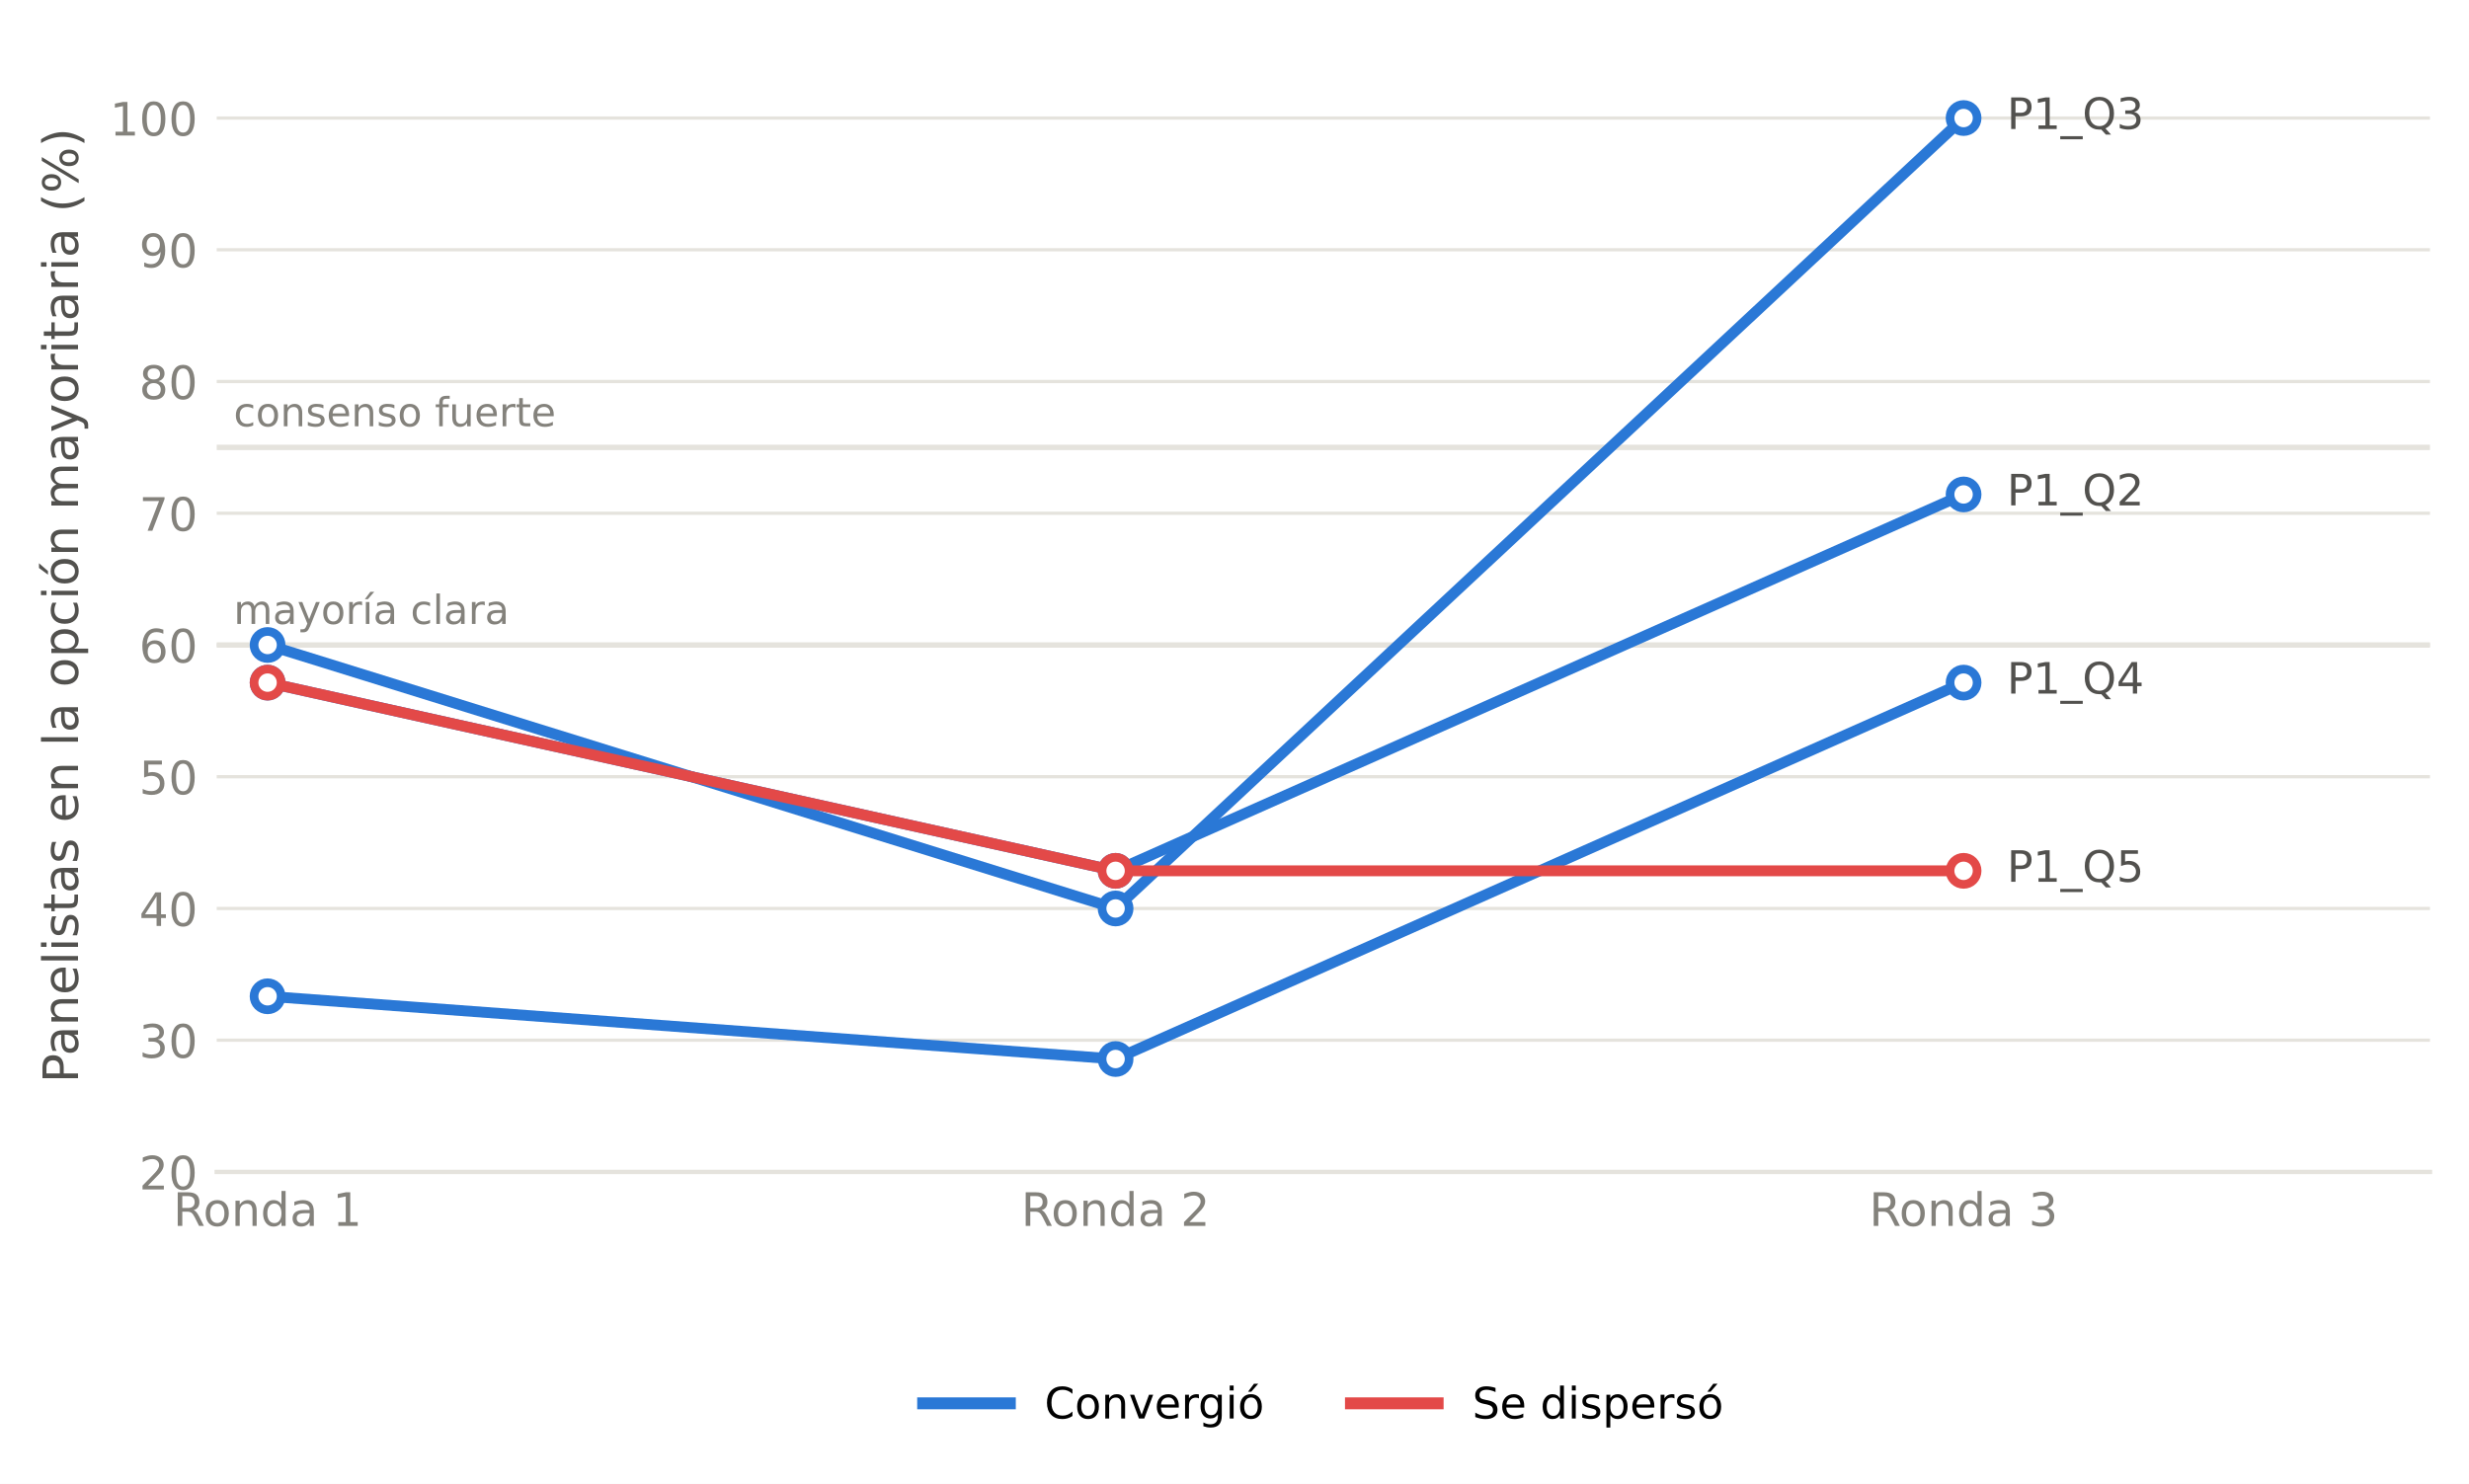
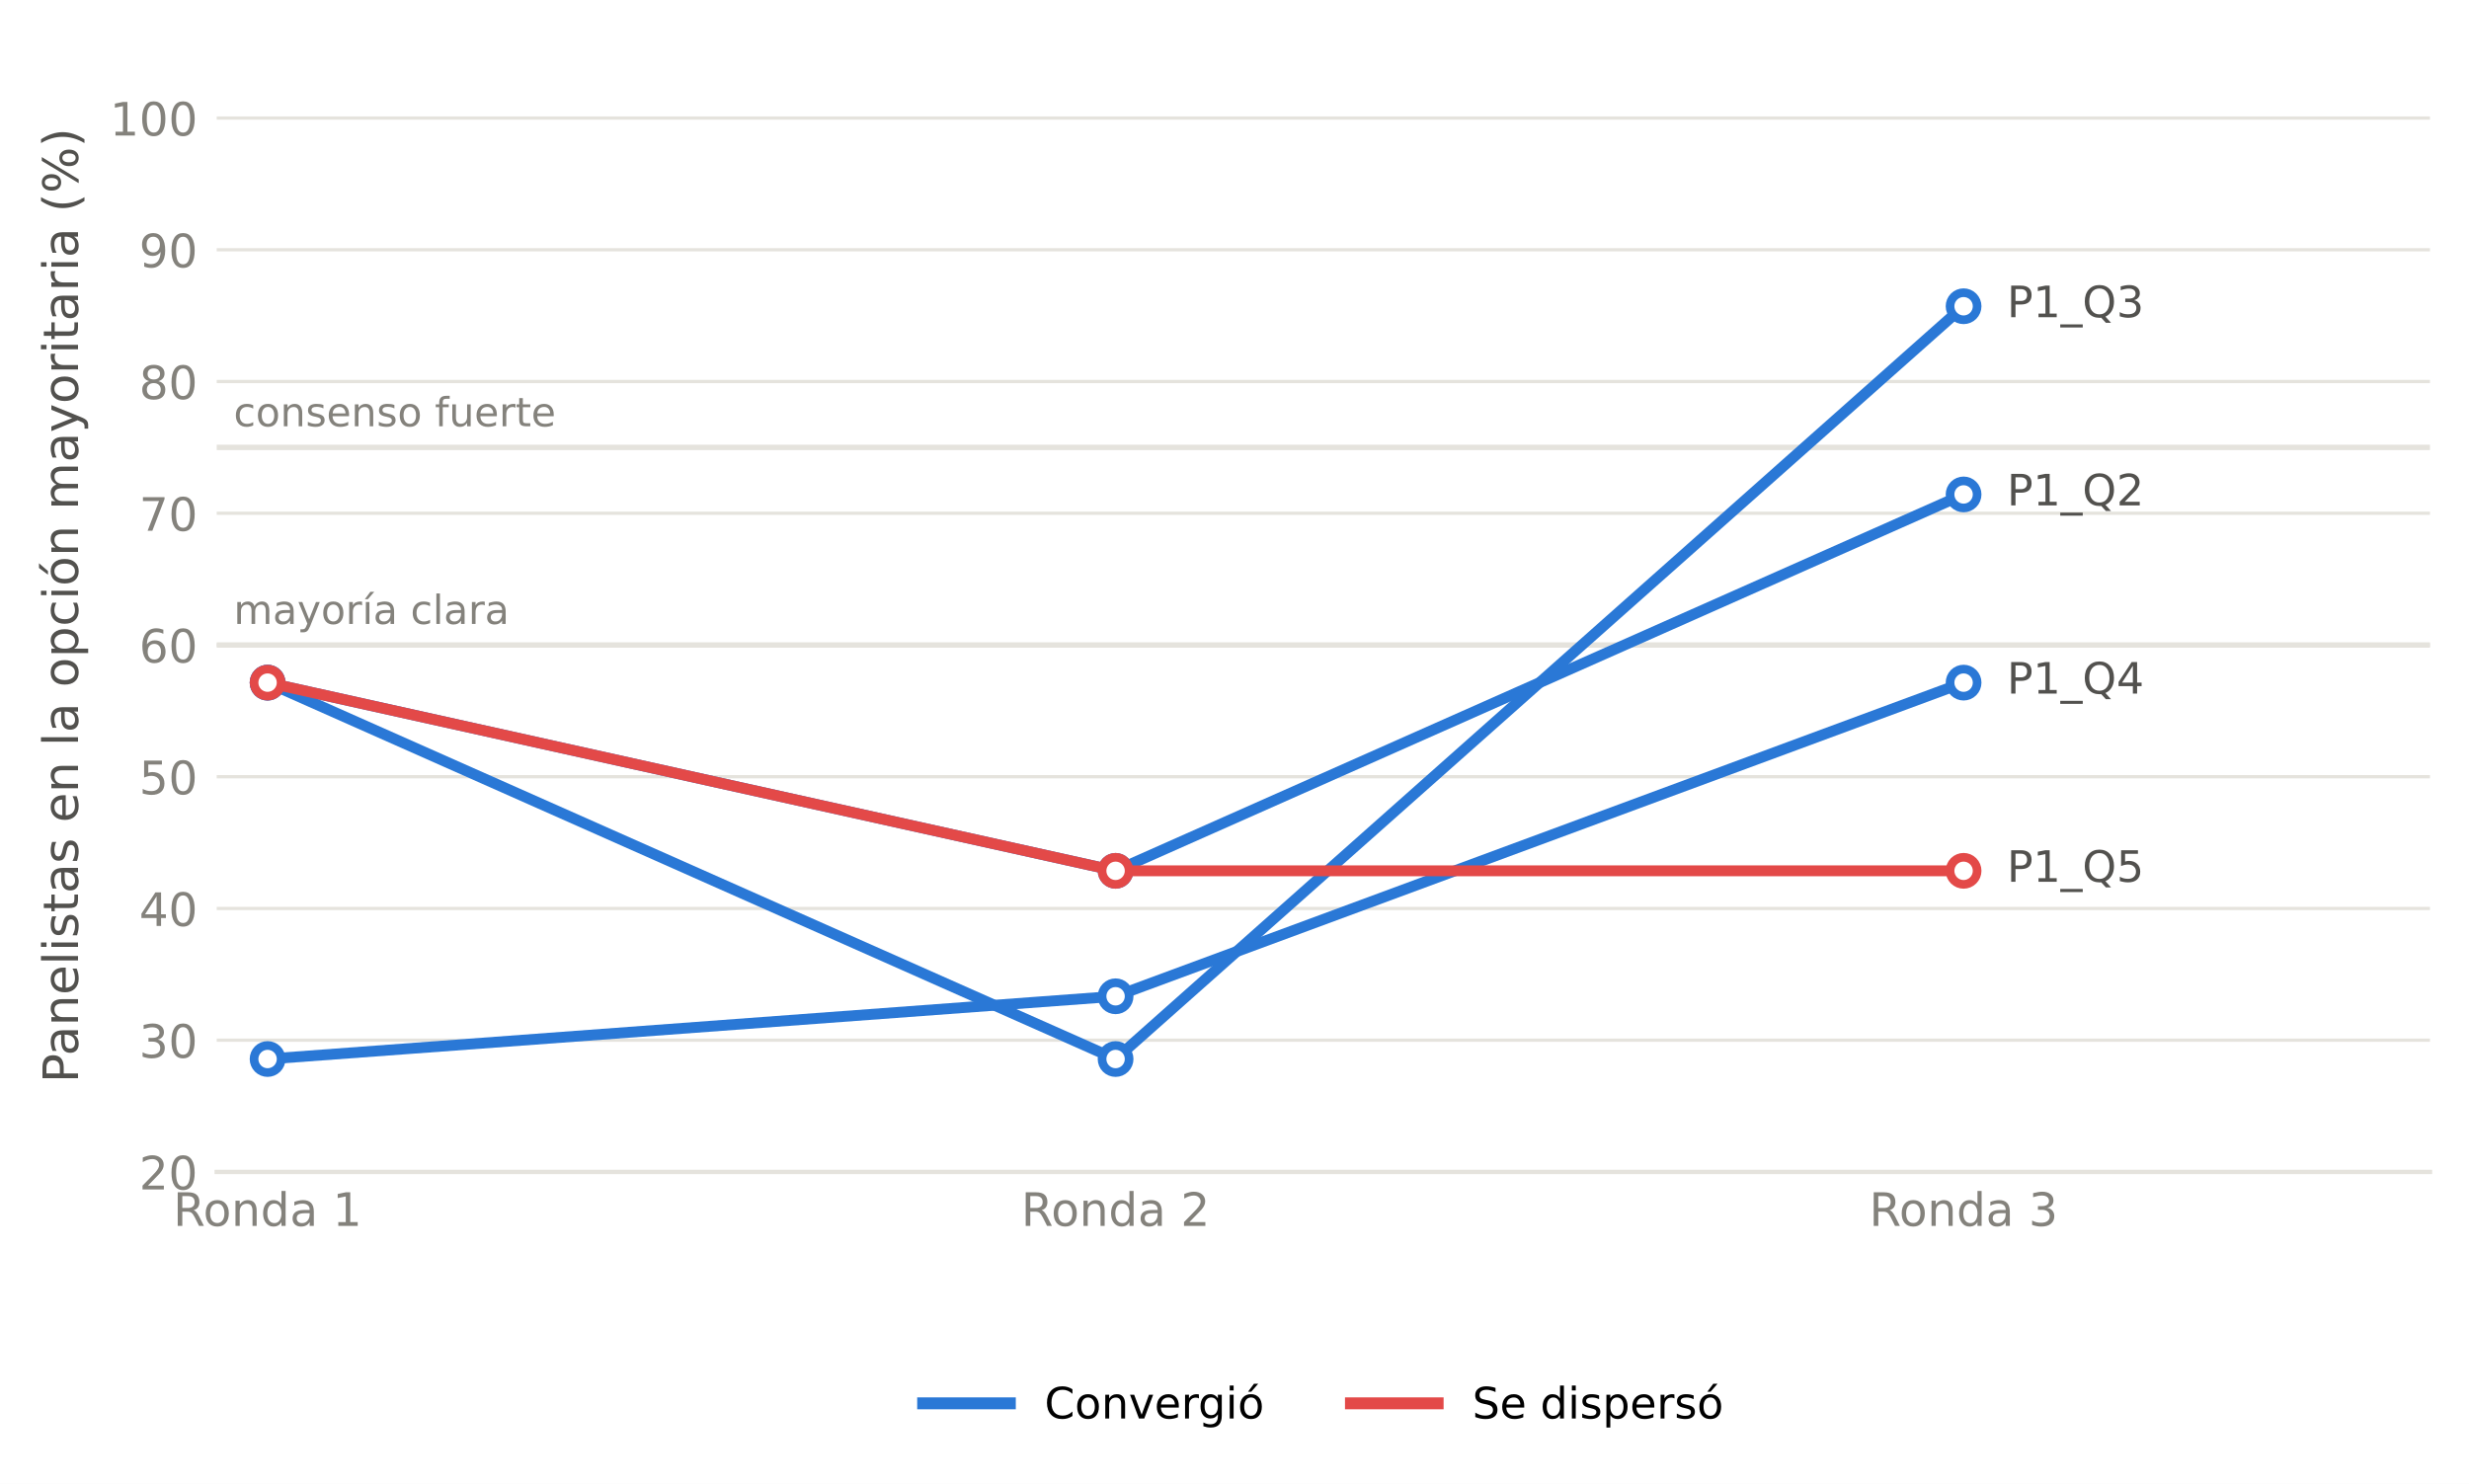
<svg xmlns="http://www.w3.org/2000/svg" xmlns:xlink="http://www.w3.org/1999/xlink" width="455.675pt" height="273.921pt" viewBox="0 0 455.675 273.921" version="1.1">
  <defs>
    <style type="text/css">*{stroke-linejoin: round; stroke-linecap: butt}</style>
  </defs>
  <g id="figure_1">
    <g id="patch_1">
      <path d="M 0 273.921  L 455.675 273.921  L 455.675 0  L 0 0  z " style="fill: #ffffff" />
    </g>
    <g id="axes_1">
      <g id="patch_2">
        <path d="M 39.995 216.344  L 448.475 216.344  L 448.475 7.2  L 39.995 7.2  z " style="fill: #ffffff" />
      </g>
      <g id="line2d_1">
-         <path d="M 39.995 82.589  L 448.475 82.589  " clip-path="url(#p8f356ba687)" style="fill: none; stroke: #e5e3dd; stroke-linecap: square" />
+         <path d="M 39.995 82.589  L 448.475 82.589  " clip-path="url(#p4492c19e31)" style="fill: none; stroke: #e5e3dd; stroke-linecap: square" />
      </g>
      <g id="line2d_2">
-         <path d="M 39.995 119.068  L 448.475 119.068  " clip-path="url(#p8f356ba687)" style="fill: none; stroke: #e5e3dd; stroke-linecap: square" />
+         <path d="M 39.995 119.068  L 448.475 119.068  " clip-path="url(#p4492c19e31)" style="fill: none; stroke: #e5e3dd; stroke-linecap: square" />
      </g>
      <g id="matplotlib.axis_1">
        <g id="xtick_1">
          <g id="line2d_3" />
          <g id="text_1">
            <text style="font-size: 8.5px; font-family: 'DejaVu Sans', 'Helvetica', 'Arial', sans-serif; text-anchor: middle; fill: #84827c" x="49.385" y="226.303" transform="rotate(-0 49.38503 226.3025)">Ronda 1</text>
          </g>
        </g>
        <g id="xtick_2">
          <g id="line2d_4" />
          <g id="text_2">
            <text style="font-size: 8.5px; font-family: 'DejaVu Sans', 'Helvetica', 'Arial', sans-serif; text-anchor: middle; fill: #84827c" x="205.891" y="226.303" transform="rotate(-0 205.8908 226.3025)">Ronda 2</text>
          </g>
        </g>
        <g id="xtick_3">
          <g id="line2d_5" />
          <g id="text_3">
            <text style="font-size: 8.5px; font-family: 'DejaVu Sans', 'Helvetica', 'Arial', sans-serif; text-anchor: middle; fill: #84827c" x="362.397" y="226.303" transform="rotate(-0 362.3965 226.3025)">Ronda 3</text>
          </g>
        </g>
      </g>
      <g id="matplotlib.axis_2">
        <g id="ytick_1">
          <g id="line2d_6">
-             <path d="M 39.995 216.344  L 448.475 216.344  " clip-path="url(#p8f356ba687)" style="fill: none; stroke: #e5e3dd; stroke-width: 0.6; stroke-linecap: square" />
+             <path d="M 39.995 216.344  L 448.475 216.344  " clip-path="url(#p4492c19e31)" style="fill: none; stroke: #e5e3dd; stroke-width: 0.6; stroke-linecap: square" />
          </g>
          <g id="line2d_7" />
          <g id="text_4">
            <text style="font-size: 8.5px; font-family: 'DejaVu Sans', 'Helvetica', 'Arial', sans-serif; text-anchor: end; fill: #84827c" x="36.495" y="219.573" transform="rotate(-0 36.49469 219.5732)">20</text>
          </g>
        </g>
        <g id="ytick_2">
          <g id="line2d_8">
-             <path d="M 39.995 192.025  L 448.475 192.025  " clip-path="url(#p8f356ba687)" style="fill: none; stroke: #e5e3dd; stroke-width: 0.6; stroke-linecap: square" />
+             <path d="M 39.995 192.025  L 448.475 192.025  " clip-path="url(#p4492c19e31)" style="fill: none; stroke: #e5e3dd; stroke-width: 0.6; stroke-linecap: square" />
          </g>
          <g id="line2d_9" />
          <g id="text_5">
            <text style="font-size: 8.5px; font-family: 'DejaVu Sans', 'Helvetica', 'Arial', sans-serif; text-anchor: end; fill: #84827c" x="36.495" y="195.254" transform="rotate(-0 36.49469 195.2541)">30</text>
          </g>
        </g>
        <g id="ytick_3">
          <g id="line2d_10">
-             <path d="M 39.995 167.706  L 448.475 167.706  " clip-path="url(#p8f356ba687)" style="fill: none; stroke: #e5e3dd; stroke-width: 0.6; stroke-linecap: square" />
+             <path d="M 39.995 167.706  L 448.475 167.706  " clip-path="url(#p4492c19e31)" style="fill: none; stroke: #e5e3dd; stroke-width: 0.6; stroke-linecap: square" />
          </g>
          <g id="line2d_11" />
          <g id="text_6">
            <text style="font-size: 8.5px; font-family: 'DejaVu Sans', 'Helvetica', 'Arial', sans-serif; text-anchor: end; fill: #84827c" x="36.495" y="170.935" transform="rotate(-0 36.49469 170.9351)">40</text>
          </g>
        </g>
        <g id="ytick_4">
          <g id="line2d_12">
-             <path d="M 39.995 143.387  L 448.475 143.387  " clip-path="url(#p8f356ba687)" style="fill: none; stroke: #e5e3dd; stroke-width: 0.6; stroke-linecap: square" />
+             <path d="M 39.995 143.387  L 448.475 143.387  " clip-path="url(#p4492c19e31)" style="fill: none; stroke: #e5e3dd; stroke-width: 0.6; stroke-linecap: square" />
          </g>
          <g id="line2d_13" />
          <g id="text_7">
            <text style="font-size: 8.5px; font-family: 'DejaVu Sans', 'Helvetica', 'Arial', sans-serif; text-anchor: end; fill: #84827c" x="36.495" y="146.616" transform="rotate(-0 36.49469 146.616)">50</text>
          </g>
        </g>
        <g id="ytick_5">
          <g id="line2d_14">
-             <path d="M 39.995 119.068  L 448.475 119.068  " clip-path="url(#p8f356ba687)" style="fill: none; stroke: #e5e3dd; stroke-width: 0.6; stroke-linecap: square" />
+             <path d="M 39.995 119.068  L 448.475 119.068  " clip-path="url(#p4492c19e31)" style="fill: none; stroke: #e5e3dd; stroke-width: 0.6; stroke-linecap: square" />
          </g>
          <g id="line2d_15" />
          <g id="text_8">
            <text style="font-size: 8.5px; font-family: 'DejaVu Sans', 'Helvetica', 'Arial', sans-serif; text-anchor: end; fill: #84827c" x="36.495" y="122.297" transform="rotate(-0 36.49469 122.297)">60</text>
          </g>
        </g>
        <g id="ytick_6">
          <g id="line2d_16">
-             <path d="M 39.995 94.749  L 448.475 94.749  " clip-path="url(#p8f356ba687)" style="fill: none; stroke: #e5e3dd; stroke-width: 0.6; stroke-linecap: square" />
+             <path d="M 39.995 94.749  L 448.475 94.749  " clip-path="url(#p4492c19e31)" style="fill: none; stroke: #e5e3dd; stroke-width: 0.6; stroke-linecap: square" />
          </g>
          <g id="line2d_17" />
          <g id="text_9">
            <text style="font-size: 8.5px; font-family: 'DejaVu Sans', 'Helvetica', 'Arial', sans-serif; text-anchor: end; fill: #84827c" x="36.495" y="97.978" transform="rotate(-0 36.49469 97.97792)">70</text>
          </g>
        </g>
        <g id="ytick_7">
          <g id="line2d_18">
-             <path d="M 39.995 70.43  L 448.475 70.43  " clip-path="url(#p8f356ba687)" style="fill: none; stroke: #e5e3dd; stroke-width: 0.6; stroke-linecap: square" />
+             <path d="M 39.995 70.43  L 448.475 70.43  " clip-path="url(#p4492c19e31)" style="fill: none; stroke: #e5e3dd; stroke-width: 0.6; stroke-linecap: square" />
          </g>
          <g id="line2d_19" />
          <g id="text_10">
            <text style="font-size: 8.5px; font-family: 'DejaVu Sans', 'Helvetica', 'Arial', sans-serif; text-anchor: end; fill: #84827c" x="36.495" y="73.659" transform="rotate(-0 36.49469 73.65887)">80</text>
          </g>
        </g>
        <g id="ytick_8">
          <g id="line2d_20">
-             <path d="M 39.995 46.11  L 448.475 46.11  " clip-path="url(#p8f356ba687)" style="fill: none; stroke: #e5e3dd; stroke-width: 0.6; stroke-linecap: square" />
+             <path d="M 39.995 46.11  L 448.475 46.11  " clip-path="url(#p4492c19e31)" style="fill: none; stroke: #e5e3dd; stroke-width: 0.6; stroke-linecap: square" />
          </g>
          <g id="line2d_21" />
          <g id="text_11">
            <text style="font-size: 8.5px; font-family: 'DejaVu Sans', 'Helvetica', 'Arial', sans-serif; text-anchor: end; fill: #84827c" x="36.495" y="49.34" transform="rotate(-0 36.49469 49.33982)">90</text>
          </g>
        </g>
        <g id="ytick_9">
          <g id="line2d_22">
-             <path d="M 39.995 21.791  L 448.475 21.791  " clip-path="url(#p8f356ba687)" style="fill: none; stroke: #e5e3dd; stroke-width: 0.6; stroke-linecap: square" />
+             <path d="M 39.995 21.791  L 448.475 21.791  " clip-path="url(#p4492c19e31)" style="fill: none; stroke: #e5e3dd; stroke-width: 0.6; stroke-linecap: square" />
          </g>
          <g id="line2d_23" />
          <g id="text_12">
            <text style="font-size: 8.5px; font-family: 'DejaVu Sans', 'Helvetica', 'Arial', sans-serif; text-anchor: end; fill: #84827c" x="36.495" y="25.021" transform="rotate(-0 36.49469 25.02077)">100</text>
          </g>
        </g>
        <g id="text_13">
          <text style="font-size: 9px; font-family: 'DejaVu Sans', 'Helvetica', 'Arial', sans-serif; text-anchor: middle; fill: #52514e" x="14.399" y="111.772" transform="rotate(-90 14.39859 111.7719)">Panelistas en la opción mayoritaria (%)</text>
        </g>
      </g>
      <g id="patch_3">
        <path d="M 39.995 216.344  L 448.475 216.344  " style="fill: none; stroke: #e5e3dd; stroke-width: 0.8; stroke-linejoin: miter; stroke-linecap: square" />
      </g>
      <g id="line2d_24">
-         <path d="M 49.385 126.016  L 205.891 160.757  L 362.397 91.274  " clip-path="url(#p8f356ba687)" style="fill: none; stroke: #2a78d6; stroke-width: 2; stroke-linecap: square" />
+         <path d="M 49.385 126.016  L 205.891 160.757  L 362.397 91.274  " clip-path="url(#p4492c19e31)" style="fill: none; stroke: #2a78d6; stroke-width: 2; stroke-linecap: square" />
        <defs>
-           <path id="maa1c055560" d="M 0 2.5  C 0.663 2.5 1.299 2.237 1.768 1.768  C 2.237 1.299 2.5 0.663 2.5 0  C 2.5 -0.663 2.237 -1.299 1.768 -1.768  C 1.299 -2.237 0.663 -2.5 0 -2.5  C -0.663 -2.5 -1.299 -2.237 -1.768 -1.768  C -2.237 -1.299 -2.5 -0.663 -2.5 0  C -2.5 0.663 -2.237 1.299 -1.768 1.768  C -1.299 2.237 -0.663 2.5 0 2.5  z " style="stroke: #2a78d6; stroke-width: 1.6" />
+           <path id="mc3f2a40dd6" d="M 0 2.5  C 0.663 2.5 1.299 2.237 1.768 1.768  C 2.237 1.299 2.5 0.663 2.5 0  C 2.5 -0.663 2.237 -1.299 1.768 -1.768  C 1.299 -2.237 0.663 -2.5 0 -2.5  C -0.663 -2.5 -1.299 -2.237 -1.768 -1.768  C -2.237 -1.299 -2.5 -0.663 -2.5 0  C -2.5 0.663 -2.237 1.299 -1.768 1.768  C -1.299 2.237 -0.663 2.5 0 2.5  z " style="stroke: #2a78d6; stroke-width: 1.6" />
        </defs>
-         <g clip-path="url(#p8f356ba687)">
-           <use xlink:href="#maa1c055560" x="49.385" y="126.016" style="fill: #ffffff; stroke: #2a78d6; stroke-width: 1.6" />
-           <use xlink:href="#maa1c055560" x="205.891" y="160.757" style="fill: #ffffff; stroke: #2a78d6; stroke-width: 1.6" />
-           <use xlink:href="#maa1c055560" x="362.397" y="91.274" style="fill: #ffffff; stroke: #2a78d6; stroke-width: 1.6" />
+         <g clip-path="url(#p4492c19e31)">
+           <use xlink:href="#mc3f2a40dd6" x="49.385" y="126.016" style="fill: #ffffff; stroke: #2a78d6; stroke-width: 1.6" />
+           <use xlink:href="#mc3f2a40dd6" x="205.891" y="160.757" style="fill: #ffffff; stroke: #2a78d6; stroke-width: 1.6" />
+           <use xlink:href="#mc3f2a40dd6" x="362.397" y="91.274" style="fill: #ffffff; stroke: #2a78d6; stroke-width: 1.6" />
        </g>
      </g>
      <g id="line2d_25">
-         <path d="M 49.385 119.068  L 205.891 167.706  L 362.397 21.791  " clip-path="url(#p8f356ba687)" style="fill: none; stroke: #2a78d6; stroke-width: 2; stroke-linecap: square" />
-         <g clip-path="url(#p8f356ba687)">
-           <use xlink:href="#maa1c055560" x="49.385" y="119.068" style="fill: #ffffff; stroke: #2a78d6; stroke-width: 1.6" />
-           <use xlink:href="#maa1c055560" x="205.891" y="167.706" style="fill: #ffffff; stroke: #2a78d6; stroke-width: 1.6" />
-           <use xlink:href="#maa1c055560" x="362.397" y="21.791" style="fill: #ffffff; stroke: #2a78d6; stroke-width: 1.6" />
+         <path d="M 49.385 126.016  L 205.891 195.499  L 362.397 56.533  " clip-path="url(#p4492c19e31)" style="fill: none; stroke: #2a78d6; stroke-width: 2; stroke-linecap: square" />
+         <g clip-path="url(#p4492c19e31)">
+           <use xlink:href="#mc3f2a40dd6" x="49.385" y="126.016" style="fill: #ffffff; stroke: #2a78d6; stroke-width: 1.6" />
+           <use xlink:href="#mc3f2a40dd6" x="205.891" y="195.499" style="fill: #ffffff; stroke: #2a78d6; stroke-width: 1.6" />
+           <use xlink:href="#mc3f2a40dd6" x="362.397" y="56.533" style="fill: #ffffff; stroke: #2a78d6; stroke-width: 1.6" />
        </g>
      </g>
      <g id="line2d_26">
-         <path d="M 49.385 183.918  L 205.891 195.499  L 362.397 126.016  " clip-path="url(#p8f356ba687)" style="fill: none; stroke: #2a78d6; stroke-width: 2; stroke-linecap: square" />
-         <g clip-path="url(#p8f356ba687)">
-           <use xlink:href="#maa1c055560" x="49.385" y="183.918" style="fill: #ffffff; stroke: #2a78d6; stroke-width: 1.6" />
-           <use xlink:href="#maa1c055560" x="205.891" y="195.499" style="fill: #ffffff; stroke: #2a78d6; stroke-width: 1.6" />
-           <use xlink:href="#maa1c055560" x="362.397" y="126.016" style="fill: #ffffff; stroke: #2a78d6; stroke-width: 1.6" />
+         <path d="M 49.385 195.499  L 205.891 183.918  L 362.397 126.016  " clip-path="url(#p4492c19e31)" style="fill: none; stroke: #2a78d6; stroke-width: 2; stroke-linecap: square" />
+         <g clip-path="url(#p4492c19e31)">
+           <use xlink:href="#mc3f2a40dd6" x="49.385" y="195.499" style="fill: #ffffff; stroke: #2a78d6; stroke-width: 1.6" />
+           <use xlink:href="#mc3f2a40dd6" x="205.891" y="183.918" style="fill: #ffffff; stroke: #2a78d6; stroke-width: 1.6" />
+           <use xlink:href="#mc3f2a40dd6" x="362.397" y="126.016" style="fill: #ffffff; stroke: #2a78d6; stroke-width: 1.6" />
        </g>
      </g>
      <g id="line2d_27">
-         <path d="M 49.385 126.016  L 205.891 160.757  L 362.397 160.757  " clip-path="url(#p8f356ba687)" style="fill: none; stroke: #e34948; stroke-width: 2; stroke-linecap: square" />
+         <path d="M 49.385 126.016  L 205.891 160.757  L 362.397 160.757  " clip-path="url(#p4492c19e31)" style="fill: none; stroke: #e34948; stroke-width: 2; stroke-linecap: square" />
        <defs>
-           <path id="m69dc27fa03" d="M 0 2.5  C 0.663 2.5 1.299 2.237 1.768 1.768  C 2.237 1.299 2.5 0.663 2.5 0  C 2.5 -0.663 2.237 -1.299 1.768 -1.768  C 1.299 -2.237 0.663 -2.5 0 -2.5  C -0.663 -2.5 -1.299 -2.237 -1.768 -1.768  C -2.237 -1.299 -2.5 -0.663 -2.5 0  C -2.5 0.663 -2.237 1.299 -1.768 1.768  C -1.299 2.237 -0.663 2.5 0 2.5  z " style="stroke: #e34948; stroke-width: 1.6" />
+           <path id="mb54da09a22" d="M 0 2.5  C 0.663 2.5 1.299 2.237 1.768 1.768  C 2.237 1.299 2.5 0.663 2.5 0  C 2.5 -0.663 2.237 -1.299 1.768 -1.768  C 1.299 -2.237 0.663 -2.5 0 -2.5  C -0.663 -2.5 -1.299 -2.237 -1.768 -1.768  C -2.237 -1.299 -2.5 -0.663 -2.5 0  C -2.5 0.663 -2.237 1.299 -1.768 1.768  C -1.299 2.237 -0.663 2.5 0 2.5  z " style="stroke: #e34948; stroke-width: 1.6" />
        </defs>
-         <g clip-path="url(#p8f356ba687)">
-           <use xlink:href="#m69dc27fa03" x="49.385" y="126.016" style="fill: #ffffff; stroke: #e34948; stroke-width: 1.6" />
-           <use xlink:href="#m69dc27fa03" x="205.891" y="160.757" style="fill: #ffffff; stroke: #e34948; stroke-width: 1.6" />
-           <use xlink:href="#m69dc27fa03" x="362.397" y="160.757" style="fill: #ffffff; stroke: #e34948; stroke-width: 1.6" />
+         <g clip-path="url(#p4492c19e31)">
+           <use xlink:href="#mb54da09a22" x="49.385" y="126.016" style="fill: #ffffff; stroke: #e34948; stroke-width: 1.6" />
+           <use xlink:href="#mb54da09a22" x="205.891" y="160.757" style="fill: #ffffff; stroke: #e34948; stroke-width: 1.6" />
+           <use xlink:href="#mb54da09a22" x="362.397" y="160.757" style="fill: #ffffff; stroke: #e34948; stroke-width: 1.6" />
        </g>
      </g>
      <g id="text_14">
        <text style="font-size: 8px; font-family: 'DejaVu Sans', 'Helvetica', 'Arial', sans-serif; text-anchor: start; fill: #52514e" x="370.397" y="162.783" transform="rotate(-0 370.3965 162.7831)">P1_Q5</text>
      </g>
      <g id="text_15">
        <text style="font-size: 8px; font-family: 'DejaVu Sans', 'Helvetica', 'Arial', sans-serif; text-anchor: start; fill: #52514e" x="370.397" y="128.042" transform="rotate(-0 370.3965 128.0416)">P1_Q4</text>
      </g>
      <g id="text_16">
        <text style="font-size: 8px; font-family: 'DejaVu Sans', 'Helvetica', 'Arial', sans-serif; text-anchor: start; fill: #52514e" x="370.397" y="93.3" transform="rotate(-0 370.3965 93.30006)">P1_Q2</text>
      </g>
      <g id="text_17">
-         <text style="font-size: 8px; font-family: 'DejaVu Sans', 'Helvetica', 'Arial', sans-serif; text-anchor: start; fill: #52514e" x="370.397" y="23.817" transform="rotate(-0 370.3965 23.81706)">P1_Q3</text>
+         <text style="font-size: 8px; font-family: 'DejaVu Sans', 'Helvetica', 'Arial', sans-serif; text-anchor: start; fill: #52514e" x="370.397" y="58.559" transform="rotate(-0 370.3965 58.55856)">P1_Q3</text>
      </g>
      <g id="text_18">
        <text style="font-size: 7.4px; font-family: 'DejaVu Sans', 'Helvetica', 'Arial', sans-serif; text-anchor: start; fill: #84827c" x="43.125" y="78.698" transform="rotate(-0 43.1248 78.69801)">consenso fuerte</text>
      </g>
      <g id="text_19">
        <text style="font-size: 7.4px; font-family: 'DejaVu Sans', 'Helvetica', 'Arial', sans-serif; text-anchor: start; fill: #84827c" x="43.125" y="115.177" transform="rotate(-0 43.1248 115.1766)">mayoría clara</text>
      </g>
      <g id="legend_1">
        <g id="line2d_28">
          <path d="M 170.375 259.057  L 178.375 259.057  L 186.375 259.057  " style="fill: none; stroke: #2a78d6; stroke-width: 2.2; stroke-linecap: square" />
        </g>
        <g id="text_20">
          <text style="font-size: 8px; font-family: 'DejaVu Sans', 'Helvetica', 'Arial', sans-serif; text-anchor: start" x="192.775" y="261.857" transform="rotate(-0 192.7753 261.8575)">Convergió</text>
        </g>
        <g id="line2d_29">
          <path d="M 249.329 259.057  L 257.329 259.057  L 265.329 259.057  " style="fill: none; stroke: #e34948; stroke-width: 2.2; stroke-linecap: square" />
        </g>
        <g id="text_21">
          <text style="font-size: 8px; font-family: 'DejaVu Sans', 'Helvetica', 'Arial', sans-serif; text-anchor: start" x="271.729" y="261.857" transform="rotate(-0 271.7291 261.8575)">Se dispersó</text>
        </g>
      </g>
    </g>
  </g>
  <defs>
-     <clipPath id="p8f356ba687">
+     <clipPath id="p4492c19e31">
      <rect x="39.995" y="7.2" width="408.48" height="209.144" />
    </clipPath>
  </defs>
</svg>
